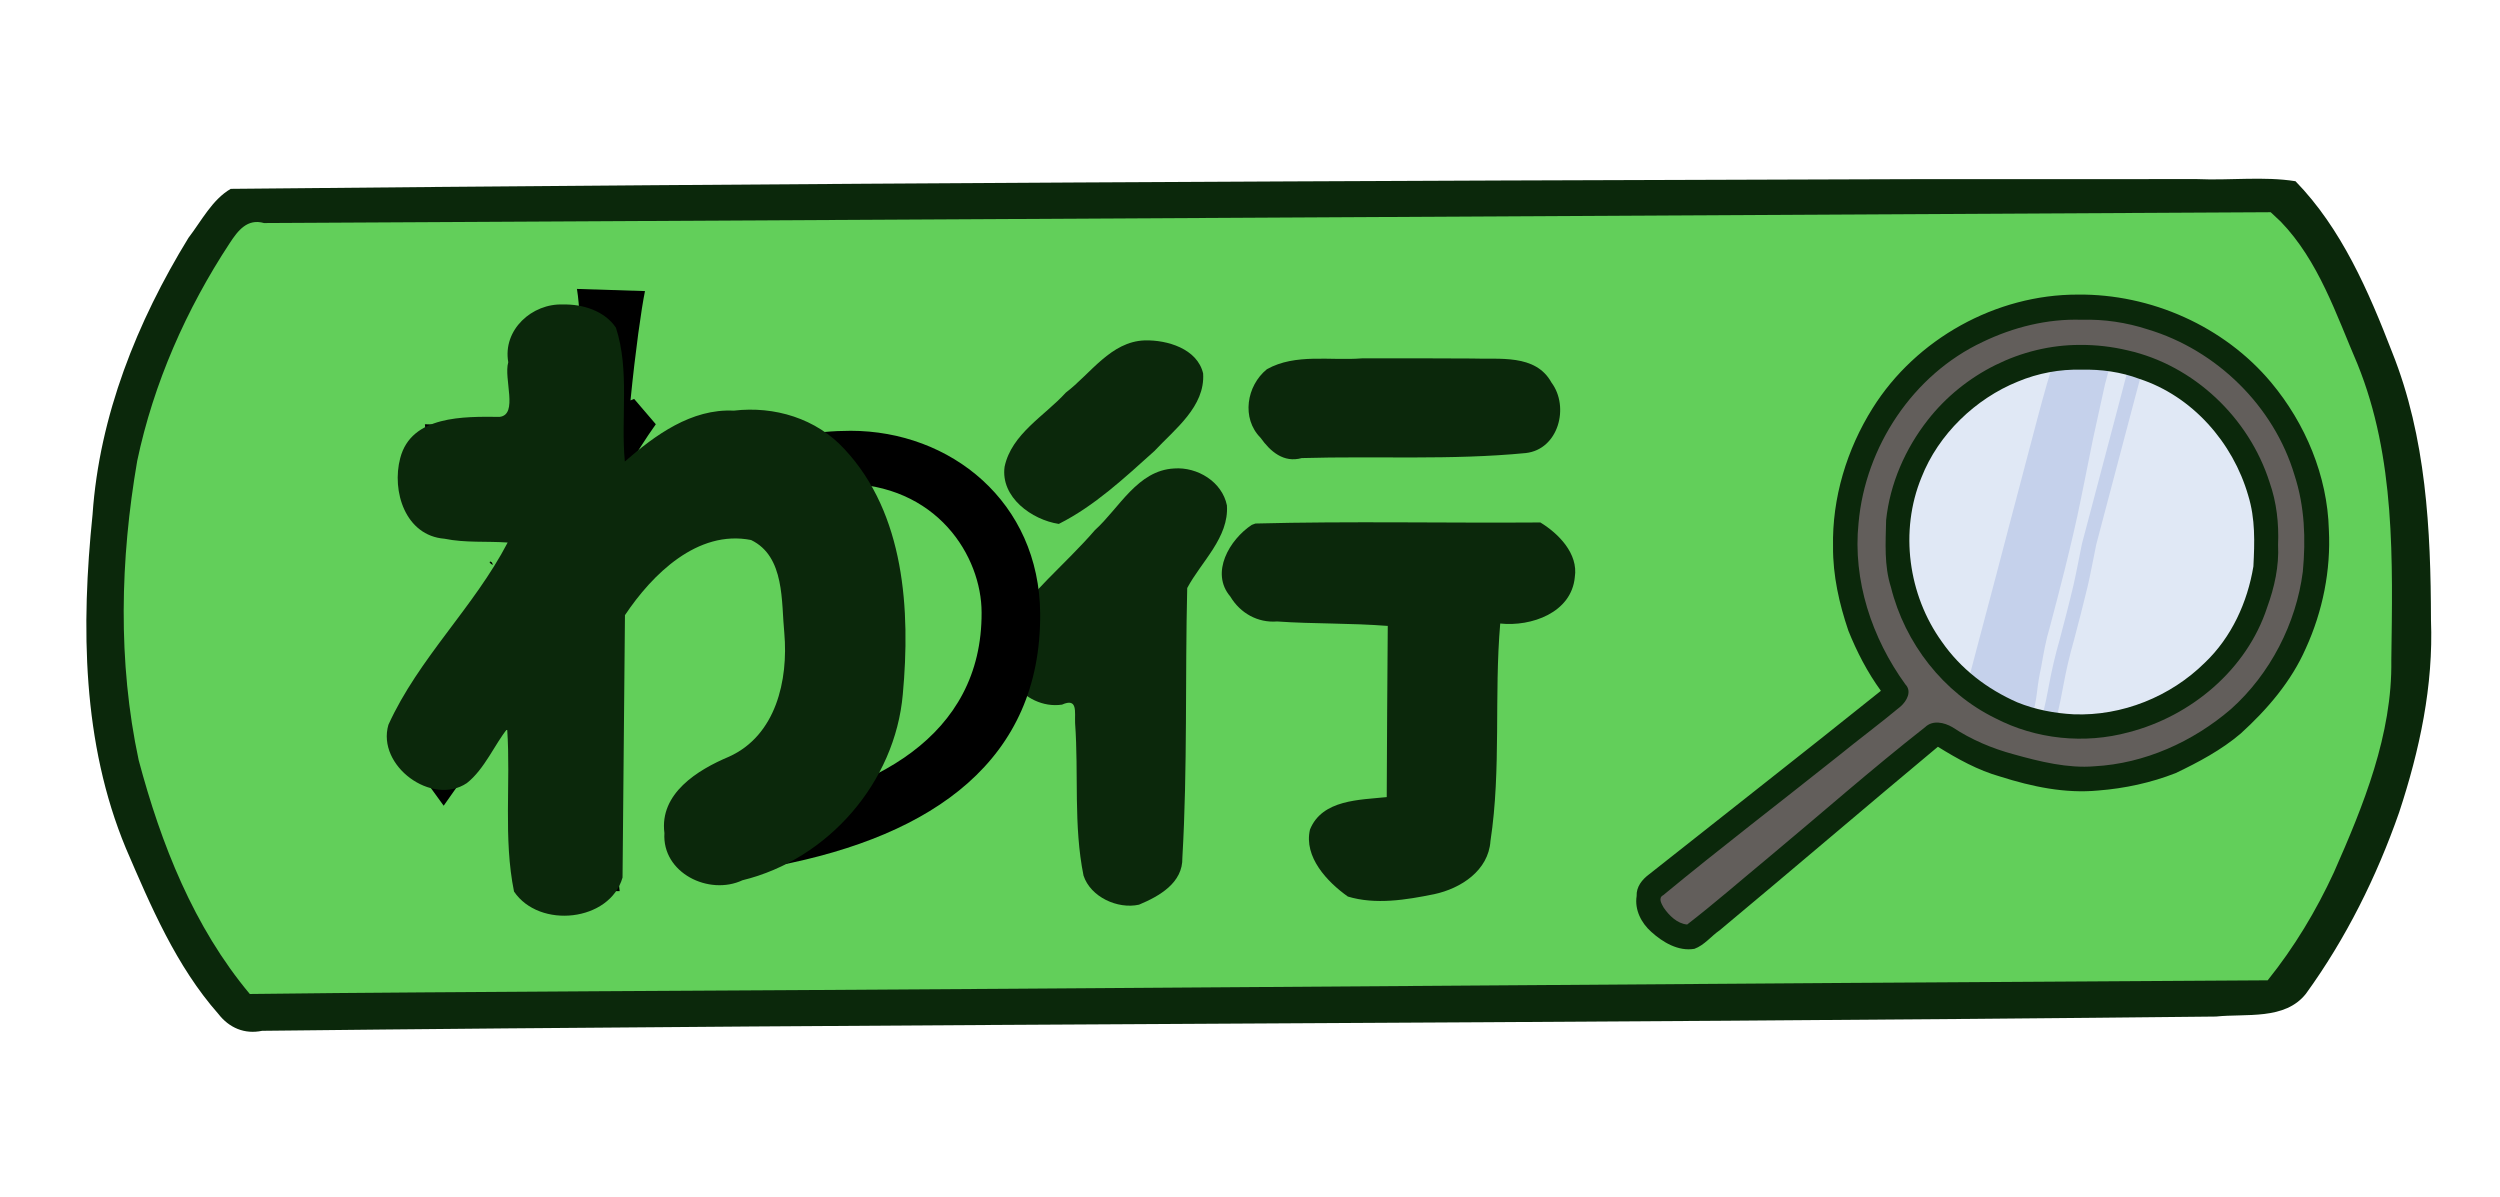
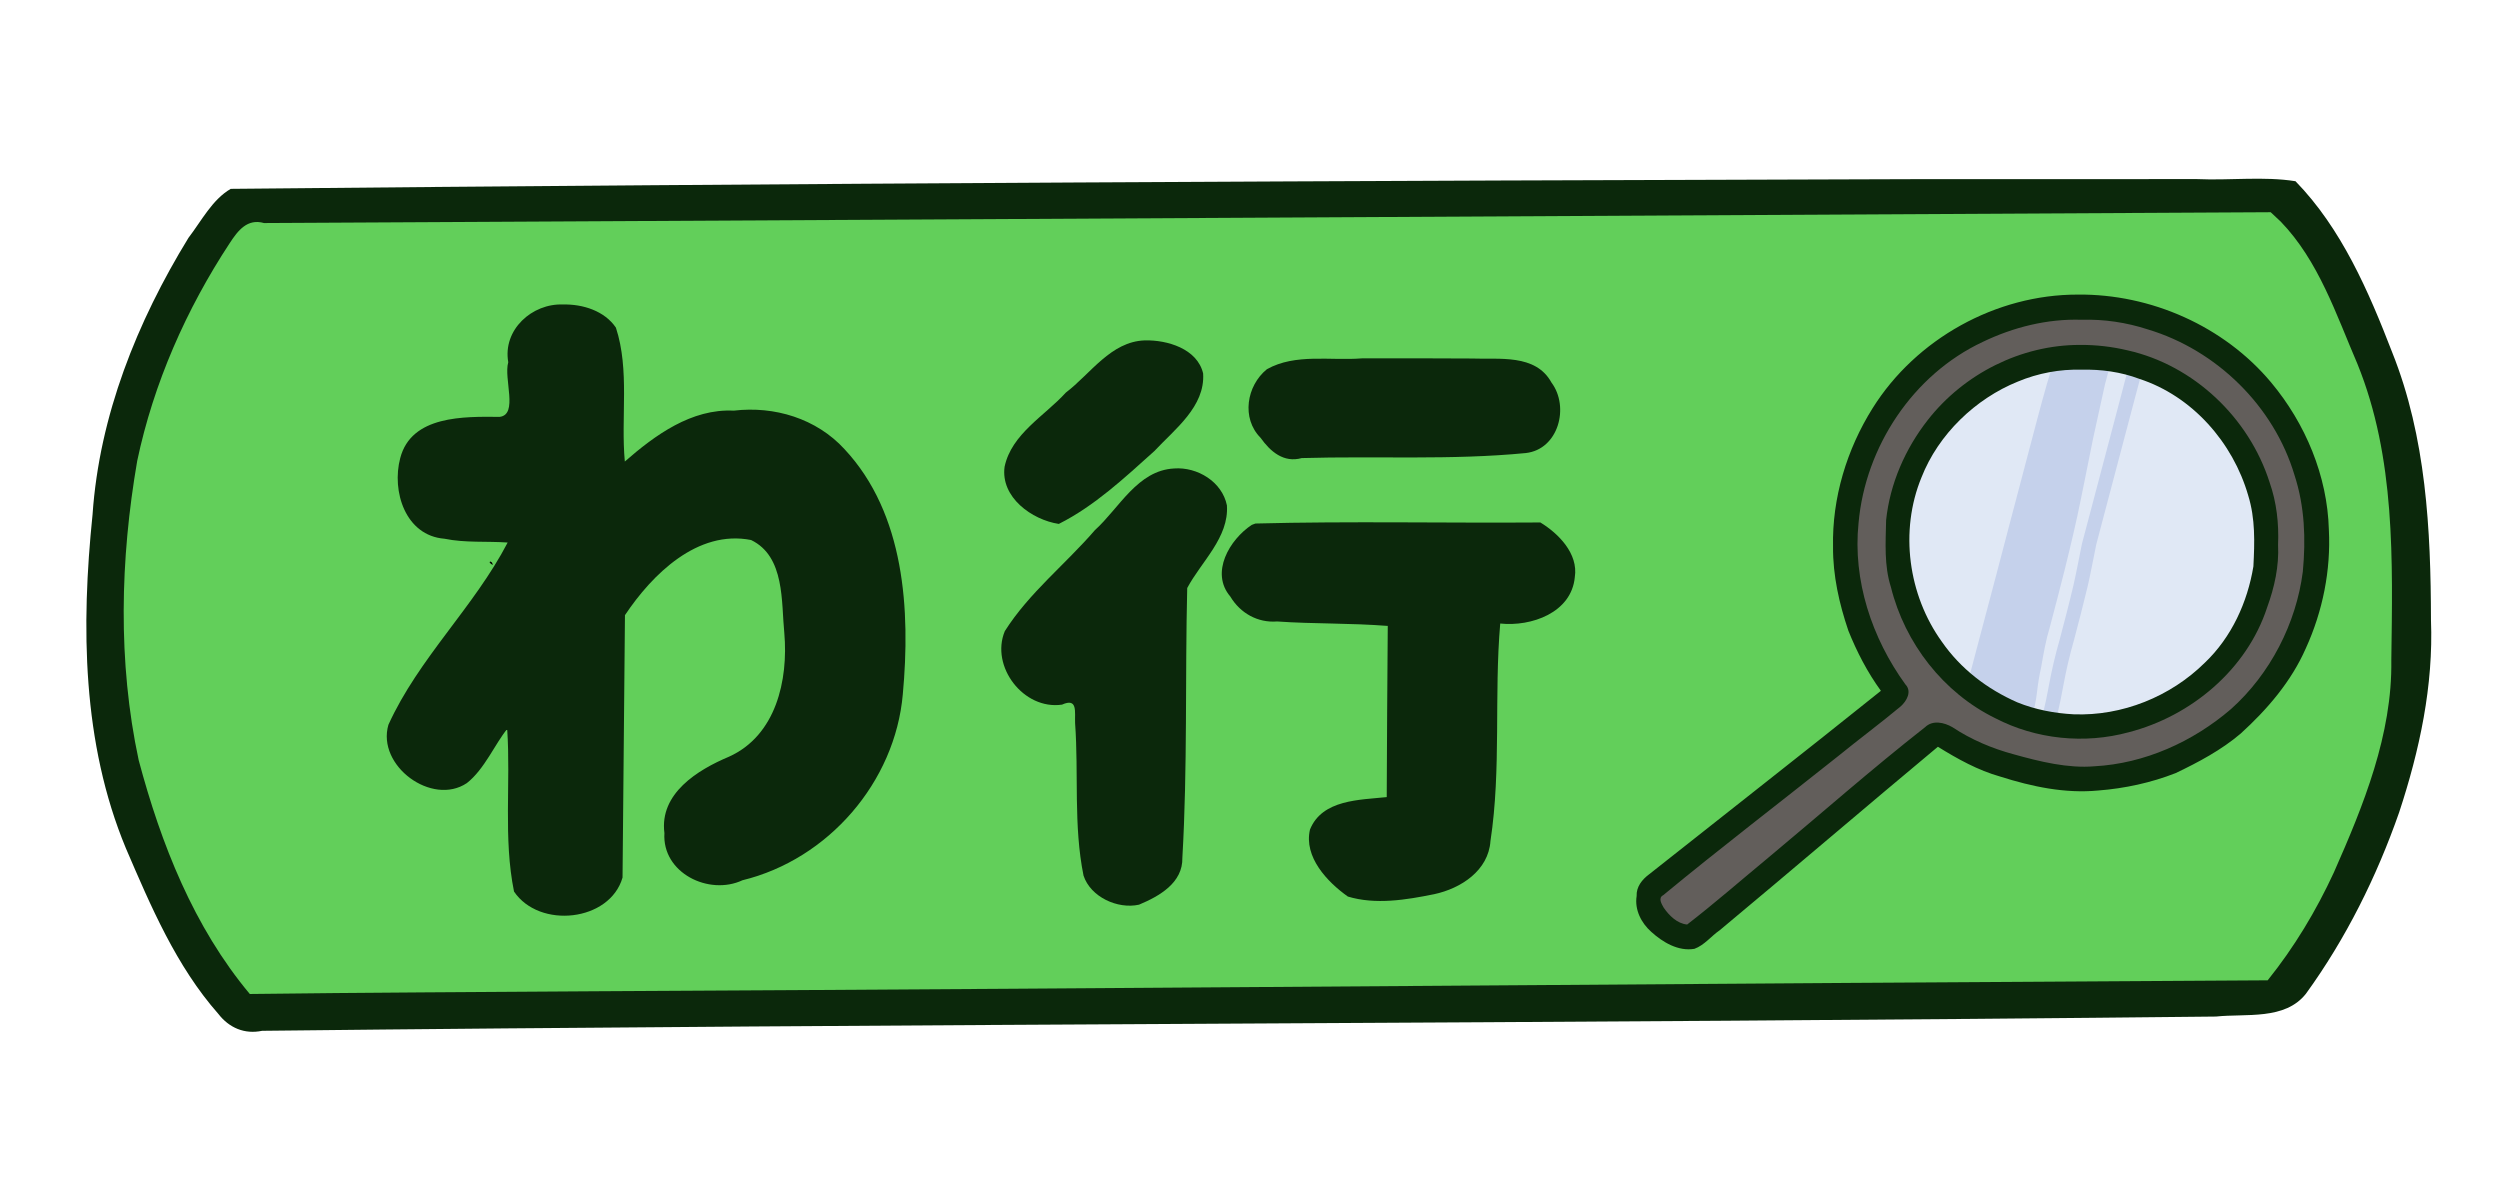
<svg xmlns="http://www.w3.org/2000/svg" viewBox="0 0 417.997 200" height="200" width="417.997" id="svg10" version="1.1">
  <defs id="defs14" />
  <g id="layer1">
    <path id="path21425" d="m 322.334,32.197 c -93.895,0.524 -187.791,1.014 -281.686,1.522 -2.623,0.674 -3.811,3.545 -5.532,5.432 -5.491,8.13 -9.464,17.225 -12.734,26.449 -5.488,16.163 -5.873,33.557 -4.64,50.423 1.719,16.725 8.054,32.8 17.089,46.896 1.782,2.351 3.264,5.127 5.73,6.802 27.686,0.032 55.398,-0.344 83.094,-0.471 85.316,-0.576 170.631,-1.192 255.947,-1.782 2.707,-0.68 3.734,-3.77 5.539,-5.663 6.111,-8.614 10.343,-18.428 13.913,-28.323 1.608,-5.061 3.313,-10.182 4.135,-15.415 -0.118,-15.774 1.267,-31.814 -2.155,-47.352 -2.517,-10.281 -6.957,-20.017 -11.991,-29.288 -2.214,-3.618 -4.76,-7.376 -8.476,-9.529 -19.409,0.043 -38.822,0.209 -58.233,0.299 z m 25.192,20.818 c 10.579,-0.066 21.395,4.364 28.428,12.362 6.973,7.408 10.557,17.803 9.562,27.938 -0.58,12.626 -8.162,24.577 -19.295,30.556 -6.353,3.529 -13.555,4.998 -20.715,4.624 -7.392,-0.842 -14.386,-3.526 -20.717,-7.371 -2.748,-0.819 -4.407,2.494 -6.496,3.728 -11.836,9.847 -23.413,20.019 -35.44,29.628 -1.492,1.455 -3.302,-0.772 -4.472,-1.586 -1.406,-1.17 -1.462,-3.566 0.369,-4.34 12.93,-10.493 26.267,-20.547 39.116,-31.098 1.909,-2.287 -1.052,-4.562 -2.039,-6.57 -8.031,-12.786 -7.325,-30.167 1.583,-42.403 6.783,-9.638 18.455,-15.535 30.117,-15.468 z m -250.151,2.051 c 3.531,-0.217 5.895,3.26 5.397,6.534 -0.488,2.105 1.131,4.293 3.389,3.788 11.512,0.151 23.058,0.335 34.584,0.504 2.729,2.521 4.269,7.148 1.26,10.1 -1.365,2.022 -4.224,0.673 -6.31,1.063 -10.892,0.073 -21.829,-0.146 -32.693,0.109 -3.109,0.714 -1.704,4.593 -2.011,6.87 -0.488,2.27 1.636,3.957 3.775,3.418 10.735,-0.326 22.402,1.042 30.809,8.383 6.082,4.825 9.199,12.837 8.616,20.436 0.549,8.006 -2.978,15.754 -7.509,22.279 -3.117,3.743 -6.3,8.271 -11.276,9.527 -2.966,0.053 -7.056,-3.193 -5.391,-6.381 4.169,-6.559 9.914,-12.493 11.454,-20.39 1.035,-5.732 1.197,-12.831 -3.498,-17.062 -2.236,-1.861 -5.081,0.241 -5.782,2.587 -5.644,11.878 -11.481,24.257 -21.833,32.864 -3.96,3.427 -9.28,5.4 -14.526,4.369 -5.497,-0.696 -10.85,-3.791 -13.131,-9.035 -3.93,-8.164 -3.751,-18.03 -0.499,-26.389 2.771,-5.919 7.541,-10.578 12.78,-14.416 2.38,-1.408 5.782,-2.83 5.602,-6.16 0.051,-3.327 0.607,-6.809 -0.287,-10.029 -2.149,-1.923 -5.349,-0.582 -7.963,-0.98 -3.749,-0.295 -8.436,1.063 -11.235,-2.21 -0.997,-1.705 -0.271,-3.829 -0.442,-5.768 -0.141,-2.692 3.371,-2.744 5.285,-3.116 4.365,-0.652 9.033,-0.407 13.531,-1.22 2.907,-1.803 1.155,-5.983 3.39,-8.319 1.092,-1.285 2.951,-1.39 4.513,-1.357 z m 93.738,5.52 c 2.29,-0.045 5.849,-0.164 6.662,2.539 -0.29,3.708 -3.79,6.007 -6.043,8.621 -4.588,4.291 -9.159,8.839 -14.718,11.848 -2.068,0.544 -4.133,-1.339 -5.161,-2.961 -1.041,-2.43 0.371,-4.793 2.189,-6.346 4.944,-4.701 9.819,-9.53 15.383,-13.526 0.524,-0.233 1.13,-0.146 1.689,-0.176 z m 43.736,2.781 c 6.698,0.11 13.468,-0.055 20.149,0.838 2.923,1.458 3.282,6.646 0.131,7.953 -7.342,0.998 -14.854,0.564 -22.22,0.856 -5.904,0.089 -11.809,0.103 -17.714,0.121 -1.726,-1.744 -4.002,-4.093 -2.53,-6.726 0.762,-2.507 3.546,-2.722 5.662,-2.678 5.522,-0.235 10.983,-0.369 16.522,-0.364 z m -37.872,18.458 c 2.699,-0.134 6.151,2.861 4.192,5.581 -1.635,3.738 -4.741,6.687 -6.208,10.452 -0.173,15.499 -0.347,30.999 -0.52,46.498 -2.09,1.912 -4.759,4.78 -7.858,3.01 -3.304,-1.311 -2.263,-5.287 -2.628,-7.978 -0.393,-7.831 -0.176,-15.787 -0.889,-23.637 -0.49,-2.114 -3.005,-2.635 -4.7,-1.642 -3.439,1.072 -7.033,-1.427 -7.416,-4.955 -0.542,-3.002 2.557,-4.936 4.135,-7.052 5.434,-5.521 10.775,-11.311 15.964,-17.136 1.601,-1.608 3.49,-3.299 5.928,-3.14 z m 37.164,9.189 c 7.663,0 15.326,0 22.989,0 1.698,1.596 3.667,3.673 2.518,6.226 -1.89,3.908 -6.707,3.56 -10.34,3.77 -3.261,0.646 -1.987,4.576 -2.294,6.934 -0.383,10.794 0.12,21.673 -1.314,32.399 -0.341,4.25 -4.953,5.566 -8.458,6.108 -3.352,0.308 -6.889,1.169 -10.198,0.352 -2.241,-1.519 -4.427,-3.936 -4.854,-6.663 1.248,-3.272 5.491,-2.613 8.203,-3.071 2.13,0.118 5.374,-0.416 4.921,-3.264 -0.115,-10.266 0.388,-20.568 0.369,-30.828 -0.575,-3.047 -4.33,-1.827 -6.519,-2.068 -5.975,-0.228 -12.018,0.513 -17.892,-0.831 -2.983,-0.967 -4.564,-5 -2.18,-7.382 1.168,-1.727 3.117,-1.913 5.071,-1.682 6.659,0 13.318,0 19.977,0 z" style="fill:#62cf5a;fill-opacity:1;stroke-width:0.356" />
    <path id="path21427" d="m 87.314,106.283 c -2.844,0.86 -3.884,4.157 -5.244,6.502 -2.012,4.527 -2.757,9.874 -1.4,14.671 2.095,3.947 7.584,5.701 11.519,3.619 2.179,-2.117 0.565,-5.507 0.526,-8.115 -0.95,-5.109 -1.133,-10.451 -2.831,-15.376 -0.499,-0.904 -1.543,-1.439 -2.569,-1.301 z" style="fill:#62cf5a;fill-opacity:1;stroke-width:0.356" />
    <path id="path21429" d="m 104.819,98.432 c -2.254,-0.346 -5.236,1.061 -4.449,3.765 0.684,4.576 0.972,9.307 1.995,13.775 0.875,2.274 4.173,1.442 4.647,-0.687 1.908,-4.446 4.144,-8.856 5.298,-13.559 0.012,-3.141 -3.703,-3.411 -6.042,-3.295 -0.483,-0.005 -0.966,-0.004 -1.449,0.001 z" style="fill:#62cf5a;fill-opacity:1;stroke-width:0.356" />
  </g>
  <g id="g18">
    <path id="path22" d="m 40.175,170.681 c -4.603,-1.281 -15.543,-20.419 -19.757,-34.561 -4.198,-14.087 -5.07,-21.236 -4.499,-36.881 0.783,-21.466 3.153,-32.074 10.734,-48.04 3.868,-8.147 5.375,-10.561 9.989,-16.002 l 2.015,-2.376 124.536,-0.757 c 68.495,-0.416 145.983,-0.797 172.197,-0.845 l 47.661,-0.088 3.362,4.066 c 4.182,5.058 11.321,19.845 14.123,29.254 3.118,10.469 3.936,16.31 4.518,32.257 0.42,11.514 0.234,15.917 -0.931,22.087 -2.269,12.011 -5.358,21.347 -10.402,31.439 -5.555,11.113 -10.281,17.459 -13.458,18.069 -1.251,0.24 -8.913,0.472 -17.028,0.515 -178.511,0.939 -318.796,1.861 -319.817,2.101 -0.716,0.168 -2.175,0.063 -3.242,-0.234 z m 264.043,-4.859 75.506,-0.543 3.238,-4.014 c 5.124,-6.352 12.475,-22.045 15.62,-33.343 2.749,-9.876 2.82,-10.561 2.788,-27.02 -0.05,-25.719 -1.875,-33.719 -12.824,-56.209 -1.259,-2.586 -3.563,-6.03 -5.121,-7.655 l -2.833,-2.953 -170.017,0.899 -170.017,0.899 -2.937,3.4 c -4.083,4.726 -11.823,21.188 -14.481,30.798 -5.016,18.136 -5.282,43.057 -0.644,60.374 3.016,11.262 10.251,26.832 15.446,33.241 l 3.171,3.912 93.799,-0.621 c 51.589,-0.342 127.777,-0.866 169.305,-1.164 z M 119.725,147.83 c -3.599,-3.501 -3.281,-5.956 1.514,-11.682 2.228,-2.661 4.99,-6.834 6.138,-9.274 3.731,-7.93 3.49,-17.269 -0.539,-20.816 -1.485,-1.307 -1.697,-1.077 -3.995,4.331 -7.2,16.942 -16.821,29.463 -26.484,34.466 -6.466,3.348 -17.191,1.433 -22.25,-3.974 -7.241,-7.738 -8.763,-22.808 -3.444,-34.111 2.497,-5.307 10.721,-13.742 15.131,-15.519 2.684,-1.082 2.752,-1.242 2.752,-6.495 v -5.386 h -7.763 c -6.955,0 -8.016,-0.212 -10.198,-2.038 -2.006,-1.679 -2.435,-2.716 -2.435,-5.887 0,-6.246 2.061,-7.596 12.389,-8.116 l 8.44,-0.425 0.248,-2.533 c 0.376,-3.847 1.904,-6.162 4.693,-7.107 5.623,-1.907 11.115,1.638 11.115,7.174 v 2.794 l 18.302,0.258 18.302,0.258 2.093,2.369 c 2.889,3.271 2.872,8.349 -0.037,11.179 l -2.13,2.073 h -19.133 -19.133 v 2.955 2.955 l 6.292,0.013 c 12.005,0.024 21.177,3.185 28.453,9.807 4.945,4.5 7.662,10.215 8.371,17.606 1.021,10.641 -2.52,20.963 -10.299,30.021 -6.917,8.053 -11.8,9.574 -16.395,5.104 z M 91.384,128.602 c -0.111,-0.555 -0.867,-5.629 -1.682,-11.275 -1.315,-9.117 -1.616,-10.091 -2.688,-8.702 -3.204,4.155 -4.816,8.528 -4.887,13.255 -0.064,4.247 0.218,5.166 2.021,6.587 2.276,1.793 7.586,1.892 7.236,0.135 z m 16.204,-19.838 c 1.461,-3.55 2.656,-6.866 2.656,-7.369 0,-0.523 -1.695,-0.915 -3.959,-0.915 h -3.959 l 0.52,4.011 c 0.286,2.206 0.73,5.661 0.986,7.677 0.257,2.016 0.609,3.528 0.783,3.359 0.174,-0.169 1.511,-3.212 2.973,-6.762 z m 78.473,40.697 c -4.206,-1.652 -4.649,-3.536 -4.649,-19.785 0,-11.807 -0.231,-14.955 -1.041,-14.167 -1.277,1.242 -5.426,1.32 -7.686,0.144 -2.516,-1.31 -4.542,-5.721 -3.95,-8.599 0.329,-1.602 2.911,-4.775 7.289,-8.96 3.729,-3.564 8.484,-8.688 10.567,-11.386 2.083,-2.698 4.942,-5.487 6.353,-6.197 5.013,-2.522 11.034,0.439 11.034,5.426 0,1.083 -1.545,4.182 -3.432,6.887 l -3.432,4.918 -0.256,23.816 -0.256,23.816 -2.834,2.463 c -2.928,2.544 -4.513,2.878 -7.704,1.625 z m 38.423,-1.743 c -1.371,-1.059 -3.061,-3.251 -3.757,-4.871 -1.161,-2.703 -1.127,-3.126 0.409,-5.136 1.382,-1.808 2.567,-2.264 6.794,-2.612 l 5.12,-0.422 0.236,-15.832 0.236,-15.832 h -11.235 c -10.821,0 -11.334,-0.081 -13.905,-2.186 -3.54,-2.898 -3.696,-7.103 -0.374,-10.098 l 2.296,-2.071 h 23.613 23.613 l 2.296,2.071 c 5.298,4.777 1.129,12.284 -6.823,12.284 h -3.779 l -0.277,18.788 c -0.311,21.142 -0.751,22.9 -6.379,25.499 -1.728,0.798 -5.943,1.651 -9.368,1.897 -5.563,0.399 -6.492,0.242 -8.718,-1.478 z M 171.932,83.939 c -2.005,-1.641 -2.67,-2.892 -2.67,-5.019 0,-3.196 0.495,-3.793 11.436,-13.783 6.919,-6.318 7.822,-6.876 11.123,-6.876 6.969,0 10.107,3.914 7.012,8.745 -3.557,5.551 -19.346,19.12 -22.249,19.12 -1.09,0 -3.183,-0.984 -4.651,-2.186 z m 40.251,-10.864 c -2.924,-2.844 -2.876,-7.084 0.109,-9.813 2.238,-2.046 2.252,-2.047 22.495,-2.047 20.243,0 20.257,0.002 22.495,2.047 3.146,2.875 3.124,7.709 -0.047,10.135 -2.166,1.657 -3.364,1.75 -22.605,1.75 h -20.318 z" style="fill:#000000;stroke-width:0.856" />
    <path style="fill:#e0e8f5;fill-opacity:1;stroke-width:0.395" d="m 355.056,61.271 c -14.471,-4.043 -31.096,5.388 -35.505,19.631 -1.648,5.456 -2.489,11.292 -0.69,16.833 3.061,12.793 15.068,23.001 28.371,23.12 13.023,-0.056 26.216,-8.586 29.846,-21.425 4.649,-14.54 -3.755,-31.982 -18.174,-37.1 -1.271,-0.392 -2.558,-0.731 -3.847,-1.058 z" id="path3453" />
    <path style="fill:#c5d1eb;fill-opacity:1;stroke-width:0.138" id="path3455" d="m 346.277,58.108 c -0.483,1.954 -1,3.899 -1.51,5.847 -0.636,3.011 -1.264,6.023 -1.963,9.021 -0.644,3.33 -1.32,6.653 -1.969,9.982 -0.784,4.035 -1.754,8.029 -2.759,12.013 -0.808,3.171 -1.653,6.333 -2.489,9.497 -0.69,2.216 -1.093,4.493 -1.511,6.77 -0.328,1.433 -0.567,2.87 -0.731,4.329 -0.09,0.827 -0.255,1.642 -0.425,2.455 0,0 7.226,0.314 7.226,0.314 v 0 c 0.17,-0.829 0.337,-1.66 0.427,-2.502 0.162,-1.448 0.389,-2.874 0.709,-4.297 0.397,-2.264 0.786,-4.529 1.46,-6.732 0.838,-3.164 1.669,-6.33 2.462,-9.506 0.989,-3.997 1.951,-8.001 2.756,-12.039 0.649,-3.325 1.369,-6.636 2.006,-9.964 0.684,-2.996 1.297,-6.007 1.976,-9.004 0.518,-1.95 1.033,-3.901 1.578,-5.844 0,0 -7.245,-0.342 -7.245,-0.342 z" />
    <path style="fill:#c5d1eb;fill-opacity:1;stroke-width:0.138" id="path3457" d="m 344.099,58.494 c -0.71,1.803 -1.263,3.662 -1.805,5.521 -0.572,1.989 -1.12,3.985 -1.648,5.987 -0.53,2.055 -1.082,4.105 -1.623,6.157 -0.551,2.1 -1.099,4.201 -1.66,6.298 -0.523,1.931 -1.019,3.869 -1.531,5.803 -0.656,2.475 -1.295,4.954 -1.946,7.431 -0.769,2.918 -1.54,5.836 -2.318,8.752 -0.672,2.538 -1.343,5.076 -2.014,7.614 -0.444,1.672 -0.902,3.34 -1.347,5.011 -0.223,0.837 -0.111,0.415 -0.335,1.269 0,0 7.221,0.341 7.221,0.341 v 0 c 0.228,-0.854 0.116,-0.431 0.335,-1.269 0.439,-1.67 0.863,-3.344 1.301,-5.014 0.668,-2.538 1.338,-5.076 2.008,-7.614 0.764,-2.919 1.535,-5.836 2.305,-8.753 0.66,-2.476 1.327,-4.951 1.979,-7.429 0.508,-1.935 1.034,-3.865 1.534,-5.802 0.548,-2.101 1.107,-4.2 1.664,-6.298 0.542,-2.052 1.068,-4.108 1.624,-6.157 0.533,-1.994 1.052,-3.992 1.63,-5.974 0.547,-1.839 1.088,-3.69 1.863,-5.448 0,0 -7.241,-0.426 -7.241,-0.426 z" />
    <path style="fill:#c5d1eb;fill-opacity:1;stroke-width:0.138" id="path3459" d="m 356.185,60.261 c -0.563,2.182 -1.141,4.359 -1.717,6.538 -0.712,2.704 -1.426,5.407 -2.14,8.111 -0.698,2.636 -1.395,5.273 -2.087,7.911 -0.711,2.699 -1.427,5.397 -2.141,8.095 -0.474,2.316 -0.9,4.639 -1.422,6.946 -0.716,3.046 -1.512,6.073 -2.307,9.099 -0.725,2.511 -1.316,5.047 -1.79,7.616 -0.269,1.502 -0.58,2.995 -0.933,4.479 -0.242,1.04 -0.567,2.058 -0.74,3.112 0,0 2.409,0.098 2.409,0.098 v 0 c 0.175,-1.05 0.499,-2.064 0.74,-3.1 0.35,-1.487 0.655,-2.984 0.922,-4.489 0.466,-2.566 1.057,-5.097 1.776,-7.604 0.794,-3.029 1.593,-6.057 2.315,-9.104 0.524,-2.304 0.953,-4.625 1.423,-6.94 0.711,-2.699 1.422,-5.397 2.135,-8.095 0.7,-2.636 1.395,-5.273 2.091,-7.91 0.714,-2.704 1.428,-5.407 2.144,-8.11 0.576,-2.18 1.15,-4.36 1.737,-6.537 0,0 -2.414,-0.114 -2.414,-0.114 z" />
    <path style="fill:#000000;stroke-width:0.184" d="m 279.445,156.404 c -0.931,-0.403 -3.016,-2.244 -3.585,-3.166 -0.757,-1.226 -0.965,-2.625 -0.599,-4.033 0.229,-0.88 0.431,-1.233 0.816,-1.424 0.282,-0.139 9.532,-7.395 20.557,-16.123 l 20.044,-15.869 -0.41,-0.485 c -1.895,-2.243 -4.382,-6.69 -5.791,-10.359 -1.045,-2.718 -2.246,-8.323 -2.448,-11.422 -0.778,-11.928 4.319,-24.602 13.055,-32.457 6.755,-6.074 15.032,-9.6 23.949,-10.204 8.629,-0.584 17.868,1.852 25.17,6.635 7.368,4.826 12.93,12.12 15.797,20.715 3.73,11.182 1.914,24.649 -4.675,34.67 -1.708,2.597 -5.509,6.862 -7.858,8.817 -2.598,2.161 -7.97,5.29 -11.146,6.492 -3.091,1.17 -8.37,2.286 -11.835,2.503 -4.426,0.277 -7.347,-0.062 -12.681,-1.471 -5.298,-1.399 -8.08,-2.573 -11.642,-4.913 -1.146,-0.753 -2.182,-1.339 -2.301,-1.303 -0.119,0.038 -2.039,1.611 -4.267,3.5 -2.228,1.889 -8.429,7.127 -13.78,11.639 -5.351,4.513 -12.508,10.554 -15.904,13.426 -3.396,2.871 -6.261,5.198 -6.368,5.17 -0.106,-0.026 -0.23,0.089 -0.276,0.26 -0.138,0.522 -1.854,0.253 -3.823,-0.599 z m 65.937,-35.472 c 7.877,0.721 16.488,-2.095 22.618,-7.397 4.897,-4.235 7.869,-8.926 9.511,-15.011 0.986,-3.658 1.217,-5.614 1.052,-8.954 -0.423,-8.574 -4.132,-16.362 -10.44,-21.925 -3.432,-3.027 -6.605,-4.804 -11.019,-6.173 -14.163,-4.391 -29.401,2.15 -36.369,15.614 -1.526,2.949 -2.947,8.294 -3.084,11.6 -0.315,7.657 2.056,14.945 6.809,20.934 3.475,4.379 8.181,7.751 13.8,9.891 1.34,0.51 4.868,1.214 7.121,1.42 z" id="path3450" />
    <path style="fill:#625e5b;fill-opacity:1;stroke-width:0.279" d="m 357.601,52.997 c -13.99,-3.666 -29.712,1.139 -39.071,12.205 -8.917,10.346 -12.126,25.529 -7.298,38.536 1.39,4.379 3.805,8.346 6.377,12.026 -0.686,1.798 -3.141,2.694 -4.52,4.128 -11.994,9.6 -24.198,18.947 -36.127,28.622 -2.043,1.466 -0.313,4.291 1.088,5.608 1.214,1.089 2.895,2.304 4.576,2.084 13.687,-10.989 26.797,-22.748 40.497,-33.736 2.235,-0.635 4.018,1.723 5.964,2.478 4.658,2.294 9.857,3.494 14.881,4.538 8.793,1.105 17.866,-1.247 25.231,-6.155 10.505,-6.462 17.175,-18.477 17.645,-30.747 0.763,-12.613 -5.101,-25.412 -15.266,-32.895 -4.136,-3.133 -8.915,-5.418 -13.975,-6.692 z m -1.452,7.273 c 11.98,3.001 21.418,13.733 23.019,25.957 1.063,6.823 -0.524,13.96 -3.828,19.968 -7.152,12.394 -23.266,18.945 -36.922,14.232 -10.236,-3.273 -18.229,-12.155 -20.735,-22.561 -3.159,-11.39 1.443,-24.083 10.523,-31.46 7.605,-6.556 18.307,-8.729 27.943,-6.136 z" id="path3470" />
  </g>
  <g style="display:inline;opacity:1" id="layer2">
    <path id="path21442" d="m 191.396,56.913 c -5.673,0.194 -9.052,5.589 -13.19,8.729 -3.55,3.913 -9.065,6.88 -10.24,12.395 -0.701,5.118 4.582,8.883 9.065,9.562 5.983,-3.004 11.016,-7.726 15.979,-12.183 3.406,-3.647 8.509,-7.441 8.152,-12.972 -0.966,-4.146 -6.026,-5.629 -9.766,-5.531 z" style="fill:#0b280b;fill-opacity:1;stroke-width:0.504" />
    <path id="path21444" d="m 196.314,78.328 c -6.131,0.316 -9.183,6.645 -13.24,10.304 -4.919,5.706 -11.026,10.498 -15.072,16.896 -2.449,5.902 3.14,13.219 9.566,12.286 2.663,-1.193 2.11,1.194 2.188,3.105 0.61,8.434 -0.288,17.13 1.41,25.485 1.182,3.574 5.701,5.648 9.272,4.858 3.372,-1.409 7.355,-3.633 7.253,-7.865 0.871,-15 0.447,-30.055 0.81,-45.076 2.339,-4.405 7.003,-8.448 6.638,-13.821 -0.804,-3.956 -4.943,-6.458 -8.826,-6.173 z" style="fill:#0b280b;fill-opacity:1;stroke-width:0.504" />
    <path id="path21446" d="m 227.727,59.916 c -5.249,0.431 -11.127,-0.868 -15.908,1.82 -3.4,2.77 -4.291,8.203 -1.051,11.467 1.631,2.289 3.854,4.228 6.883,3.387 12.476,-0.365 25.024,0.372 37.455,-0.84 5.475,-0.611 7.345,-7.717 4.297,-11.79 -2.668,-4.85 -8.775,-3.827 -13.373,-4.018 -6.101,-0.048 -12.202,-0.031 -18.303,-0.027 z" style="fill:#0b280b;fill-opacity:1;stroke-width:0.504" />
    <path id="path21448" d="m 209.282,87.765 c -3.687,2.446 -6.982,7.987 -3.575,11.974 1.655,2.774 4.579,4.428 7.825,4.169 6.158,0.436 12.347,0.244 18.5,0.754 -0.093,9.537 -0.119,19.075 -0.172,28.612 -4.501,0.479 -10.797,0.384 -12.833,5.428 -1.067,4.584 2.887,8.757 6.333,11.2 4.639,1.403 9.764,0.555 14.447,-0.398 4.448,-0.956 9.058,-3.937 9.397,-8.886 1.828,-12.041 0.589,-24.284 1.633,-36.365 5.189,0.553 11.915,-1.804 12.469,-7.753 0.618,-3.939 -2.761,-7.326 -5.759,-9.144 -15.872,0.118 -31.829,-0.236 -47.648,0.177 l -0.471,0.177 z" style="fill:#0b280b;fill-opacity:1;stroke-width:0.504" />
    <path id="path21450" d="m 321.74,29.949 c -94.388,0.253 -188.777,0.701 -283.161,1.627 -3.084,1.779 -4.899,5.368 -7.07,8.194 -8.59,14.011 -14.896,29.726 -16.033,46.254 -1.926,18.685 -1.751,38.187 5.568,55.797 4.162,9.686 8.415,19.707 15.457,27.695 1.807,2.337 4.385,3.45 7.326,2.834 108.89,-1.221 217.792,-1.203 326.682,-2.384 4.997,-0.535 11.518,0.657 15.043,-3.818 6.684,-9.221 11.831,-19.584 15.583,-30.322 3.418,-10.374 5.75,-21.188 5.321,-32.167 -0.031,-15.113 -0.804,-30.559 -6.49,-44.761 -3.939,-10.193 -8.471,-20.699 -16.162,-28.597 -5.299,-0.849 -10.989,-0.107 -16.435,-0.357 -15.21,0.002 -30.419,-0.009 -45.629,0.006 z m 59.586,7.095 c 6.353,6.577 9.285,15.554 12.831,23.796 6.38,15.708 5.891,32.875 5.668,49.537 0.188,12.426 -4.658,24.295 -9.607,35.499 -2.958,6.404 -6.615,12.493 -11.064,18.031 -93.162,0.517 -186.323,1.337 -279.486,1.829 -19.3,0.138 -38.6,0.213 -57.899,0.458 -9.39,-11.218 -14.849,-25.101 -18.58,-39.091 -3.524,-16.452 -3.08,-33.623 -0.249,-50.04 2.73,-12.973 8.209,-25.379 15.484,-36.436 1.359,-2.077 2.932,-4.131 5.715,-3.333 111.839,-0.602 223.677,-1.205 335.516,-1.811 0.557,0.521 1.113,1.041 1.67,1.562 z" style="fill:#0b280b;fill-opacity:1;stroke-width:0.504" />
    <path id="path21454" d="m 347.38,49.255 c -13.66,-0.019 -27.018,7.408 -34.268,18.974 -4.329,6.895 -6.8,15.026 -6.63,23.193 -0.037,4.779 1.029,9.518 2.56,14.022 1.42,3.543 3.193,6.969 5.442,10.059 -12.857,10.312 -25.84,20.448 -38.757,30.682 -1.17,0.868 -2.156,2.096 -2.084,3.632 -0.359,2.289 0.763,4.49 2.442,5.983 1.924,1.746 4.526,3.303 7.216,2.843 1.669,-0.604 2.805,-2.13 4.246,-3.116 12.201,-10.167 24.281,-20.511 36.466,-30.67 3.287,2.038 6.696,3.937 10.442,4.992 5.271,1.672 10.803,2.856 16.361,2.323 4.424,-0.342 8.83,-1.292 12.962,-2.914 3.817,-1.827 7.62,-3.847 10.856,-6.6 4.453,-4.05 8.472,-8.72 10.905,-14.28 2.816,-6.182 4.193,-13.021 3.844,-19.814 -0.243,-8.99 -3.916,-17.751 -9.653,-24.618 -7.875,-9.417 -20.117,-14.82 -32.352,-14.693 z m 0.636,4.209 c 3.792,-0.107 7.493,0.439 11.094,1.612 11.516,3.456 21.101,12.854 24.528,24.364 1.712,5.246 1.903,10.692 1.391,16.14 -1.106,8.667 -5.473,17.138 -12.004,22.97 -6.354,5.468 -14.457,9.124 -22.84,9.572 -4.396,0.377 -9.101,-0.775 -13.456,-1.993 -3.635,-0.975 -7.134,-2.451 -10.273,-4.535 -1.378,-0.803 -3.302,-1.253 -4.584,-0.01 -8.929,6.995 -17.444,14.513 -26.153,21.764 -4.531,3.747 -9.047,7.694 -13.631,11.231 -1.661,-0.149 -3.025,-1.508 -3.926,-2.826 -0.335,-0.601 -0.979,-1.626 -0.078,-2.076 9.582,-7.913 19.474,-15.466 29.205,-23.216 3.472,-2.825 7.073,-5.497 10.509,-8.36 1.017,-0.906 1.909,-2.501 0.778,-3.675 -5.6,-7.729 -8.818,-17.387 -7.829,-26.974 1.126,-12.748 9.1,-24.819 20.763,-30.285 5.121,-2.463 10.793,-3.885 16.496,-3.704 z m -24.416,71.1 c -0.021,0.006 -0.176,-0.044 0,0 z" style="fill:#0b280b;fill-opacity:1;stroke-width:0.178" />
    <path id="path21458" d="m 347.749,57.669 c -9.817,-0.011 -19.388,4.831 -25.414,12.542 -3.775,4.806 -6.341,10.663 -6.979,16.759 -0.074,3.742 -0.355,7.579 0.805,11.2 2.325,9.355 8.761,17.666 17.455,21.917 6.81,3.532 14.913,4.357 22.31,2.343 10.435,-2.7 19.743,-10.484 23.135,-20.867 1.224,-3.355 2.01,-6.894 1.829,-10.483 0.151,-3.54 -0.239,-7.099 -1.424,-10.452 -3.431,-10.763 -12.643,-19.551 -23.716,-22.045 -2.617,-0.625 -5.31,-0.935 -8.002,-0.914 z m 0.312,4.143 c 3.231,-0.077 6.562,0.37 9.63,1.531 8.842,2.877 15.654,10.63 18.208,19.506 1.203,3.89 1.07,7.832 0.866,11.851 -0.992,6.017 -3.657,11.854 -8.112,16.098 -5.751,5.686 -13.84,8.945 -21.941,8.633 -3.207,-0.167 -6.442,-0.785 -9.421,-2 -5.047,-2.218 -9.468,-5.6 -12.616,-10.136 -5.629,-7.819 -7.087,-18.508 -3.411,-27.46 2.836,-7.25 9.061,-13.183 16.11,-16.032 3.385,-1.417 7.058,-2.097 10.688,-1.991 z" style="fill:#0b280b;fill-opacity:1;stroke-width:0.178" />
  </g>
  <g id="layer3">
    <path d="m 79.851,63.039 c 6.995,9.325 12.519,19.62 18.271,29.727 0,0 14.953,-8.626 14.953,-8.626 v 0 C 107.239,74.021 101.655,63.738 95.122,54.044 c 0,0 -15.27,8.995 -15.27,8.995 z" id="path21473" style="fill:#62cf5a;fill-opacity:1" />
    <path d="m 83.115,58.625 c 0.311,0.312 0.677,0.578 0.934,0.935 1.518,2.111 4.054,6.639 5.089,8.556 4.057,7.514 7.608,15.277 11.224,23.008 4.796,10.788 9.808,21.485 14.452,32.34 3.721,8.098 0.429,6.156 15.871,-6.023 0.388,-0.306 -0.949,-0.322 -1.354,-0.606 -2.37,-1.662 -5.002,-4.327 -7.023,-6.233 -5.974,-5.955 -11.173,-12.606 -16.795,-18.88 -2.311,-2.58 -4.673,-5.114 -7.002,-7.678 -1.06,-1.21 -2.126,-2.415 -3.18,-3.631 -1.055,-1.218 -3.882,-4.494 -5.007,-5.97 C 90.104,74.154 90.068,73.329 89.755,73.514 73.649,83.038 71.633,78.96 76.989,85.676 c 0.792,1.107 1.631,2.182 2.375,3.322 0.101,0.154 2.712,4.444 3.031,5.377 0.071,0.208 -0.676,-0.3 -0.5,-0.432 C 86.605,90.426 92.527,88.339 96.4,83.918 97.416,82.759 94.98,81.182 94.271,79.814 91.821,74.536 89.396,69.242 87.109,63.891 c -0.594,-1.391 -1.21,-2.774 -1.73,-4.195 -0.265,-0.723 0.07,-2.57 -0.62,-2.226 -5.212,2.599 -9.66,6.507 -14.491,9.76 2.095,3.559 3.727,7.369 5.286,11.186 0.51,1.249 1.12,2.467 1.475,3.769 0.133,0.486 -0.47,1.766 -0.035,1.511 4.845,-2.848 9.227,-6.418 13.84,-9.627 -4.997,-4.552 -7.76,-10.864 -11.867,-16.115 -0.502,-0.641 -0.994,-2.072 -1.73,-1.724 -5.632,2.665 -10.523,6.675 -15.785,10.012 1.533,7.431 3.806,14.705 5.295,22.145 0.197,0.982 -0.524,3.343 0.408,2.977 5.45,-2.135 10.039,-6.024 15.058,-9.036 -0.317,-0.955 -1.302,-3.876 -1.425,-4.508 -1.137,-5.826 11.812,-16.59 -13.973,7.765 -0.671,0.634 1.459,1.139 2.113,1.79 0.994,0.99 1.882,2.083 2.822,3.124 0.859,0.948 1.718,1.897 2.578,2.845 0.625,0.665 1.259,1.322 1.876,1.994 0.408,0.445 0.891,0.838 1.2,1.357 0.634,1.063 2.229,6.097 2.317,6.371 0.617,1.923 1.193,3.858 1.79,5.787 2.529,7.738 4.809,15.564 7.544,23.235 0.287,0.806 0.116,2.653 0.931,2.393 5.698,-1.822 10.759,-5.234 16.138,-7.85 -0.465,-1.245 -0.932,-2.489 -1.394,-3.736 -3.078,-8.305 -0.857,-2.29 -4.21,-11.717 -1.328,-3.733 -3.049,-8.703 -4.689,-12.405 -0.379,-0.855 -0.886,-1.647 -1.33,-2.47 -5.446,2.937 -11.493,4.963 -16.339,8.81 -1.036,0.823 0.171,2.641 0.252,3.962 0.325,5.263 0.242,4.432 0.636,9.745 0.343,4.621 1.23,3.096 -0.488,5.152 4.413,-3.284 10.02,-5.391 13.239,-9.851 0.986,-1.366 -2.395,-2.377 -3.487,-3.66 -1.388,-1.629 -2.673,-3.345 -3.946,-5.065 -1.261,-1.703 -2.38,-3.51 -3.655,-5.203 -0.887,-1.177 -1.415,-3.832 -2.824,-3.402 -6.064,1.852 -11.052,6.218 -16.577,9.327 0.641,5.671 1.398,11.346 2.515,16.945 0.269,1.348 0.371,2.767 0.949,4.014 0.245,0.528 0.911,1.366 1.398,1.046 5.563,-3.652 10.487,-8.194 15.73,-12.291 0.345,-3.175 0.197,-6.371 0.37,-9.553 0.392,-7.192 4.424,-11.007 -14.448,6.665 -0.873,0.817 0.821,2.246 1.212,3.376 0.658,1.9 1.29,3.809 1.935,5.713 0.602,1.871 3.05,9.582 3.859,11.708 0.411,1.08 0.326,3.505 1.428,3.158 18.098,-5.692 16.946,-4.635 15.318,-15.184 -3.776,-6.372 -1.711,-3.747 -16.588,8.97 -0.889,0.76 -0.008,2.338 -0.003,3.507 0.013,3.078 0.16,6.162 0.011,9.237 4.763,-3.574 10.591,-6.056 14.29,-10.723 1.06,-1.338 -1.369,-3.128 -2.083,-4.678 -1.281,-2.778 -2.819,-7.432 -6.023,-8.739 -0.461,-0.188 -0.985,-0.14 -1.478,-0.21 -0.685,0.109 -0.608,0.294 -0.947,-0.225 -3.718,-5.7 4.473,-8.02 -16.289,8.283 -0.77,0.605 0.418,1.913 0.649,2.865 0.29,1.194 0.611,2.38 0.916,3.57 0.527,1.783 1.285,4.922 2.378,6.569 0.522,0.786 1.326,1.342 1.989,2.014 0,0 14.977,-9.256 14.977,-9.256 v 0 c -0.557,-0.461 -1.254,-0.792 -1.672,-1.382 -1.076,-1.517 -1.787,-4.63 -2.258,-6.264 -0.262,-1.165 -0.584,-2.319 -0.786,-3.496 -0.131,-0.766 0.527,-2.566 -0.211,-2.322 -13.586,4.494 -18.567,2.779 -14.959,8.403 0.341,0.532 0.586,1.15 1.051,1.578 0.266,0.245 0.688,0.226 1.032,0.339 0.303,-0.221 0.54,-0.593 0.908,-0.663 1.834,-0.348 2.65,1.628 3.381,2.895 7.451,12.92 -1.81,12 20.887,3.415 -0.153,-3.029 -0.229,-6.081 -0.112,-9.113 0.043,-1.106 1.327,-3.553 0.247,-3.312 -18.889,4.22 -19.641,3.517 -14.841,6.935 0.13,0.975 0.349,1.943 0.39,2.926 0.285,6.892 -6.375,11.006 15.078,-4.595 0.877,-0.638 -1.077,-1.888 -1.488,-2.891 -1.208,-2.948 -2.967,-8.79 -3.871,-11.663 -0.602,-1.941 -1.186,-3.887 -1.806,-5.823 -0.445,-1.39 0.039,-4.452 -1.39,-4.153 -5.85,1.225 -11.107,4.59 -16.136,7.822 -0.732,0.471 -0.066,1.74 -0.097,2.609 -0.224,6.365 0.003,3.06 -0.615,9.322 4.785,-1.95 9.456,-4.208 14.355,-5.85 0.374,-0.125 -0.136,1.497 -0.311,1.143 -0.586,-1.184 -0.747,-2.538 -1.019,-3.831 -0.402,-1.915 -0.713,-3.848 -0.998,-5.783 -0.926,-6.296 -0.771,-4.638 -0.595,-10.025 -4.868,2.229 -10.504,3.243 -14.603,6.687 -1.091,0.917 1.997,2.042 2.874,3.166 2.659,3.41 4.744,7.248 7.631,10.492 1.141,1.433 1.748,4.432 3.562,4.183 6.273,-0.861 11.749,-4.726 17.623,-7.089 0.483,-3.101 0.261,-0.81 -0.117,-5.75 -0.125,-1.635 -0.24,-3.27 -0.319,-4.908 -0.077,-1.585 -0.195,-3.171 -0.15,-4.757 0.029,-1.041 1.376,-3.372 0.371,-3.101 -5.377,1.45 -10.088,4.721 -15.132,7.081 0.475,0.704 1.05,1.349 1.424,2.111 1.687,3.437 3.507,8.795 4.708,12.278 0.123,0.357 3.592,10.703 3.904,11.81 0.183,0.649 0.221,1.331 0.331,1.996 5.23,-2.487 10.854,-4.273 15.689,-7.46 0.677,-0.446 -0.734,-1.447 -1.033,-2.201 -2.987,-7.541 -5.114,-15.405 -7.597,-23.115 -0.566,-1.96 -1.118,-3.924 -1.699,-5.879 -0.416,-1.398 -1.549,-5.521 -2.508,-7.129 -0.321,-0.539 -0.85,-0.923 -1.29,-1.37 -4.19,-4.267 0.612,0.835 -4.513,-4.698 -0.941,-1.098 -1.859,-2.217 -2.823,-3.295 -0.796,-0.889 -1.323,-2.975 -2.457,-2.604 -18.088,5.921 -18.061,5.297 -14.345,16.074 5.197,-2.841 10.896,-4.913 15.59,-8.524 0.806,-0.62 -0.401,-1.994 -0.634,-2.983 -1.685,-7.154 -3.837,-14.247 -4.651,-21.573 -5.035,2.327 -10.377,4.08 -15.105,6.981 -0.597,0.366 1.234,0.717 1.693,1.247 1.079,1.244 1.95,2.654 2.872,4.018 2.975,4.398 5.641,9.037 9.23,12.992 5.53,-2.76 11.348,-5.006 16.59,-8.281 0.534,-0.334 -0.165,-1.258 -0.365,-1.855 -0.433,-1.29 -1.005,-2.529 -1.527,-3.786 -1.652,-3.981 -3.37,-7.941 -5.33,-11.782 -5.372,2.62 -11.135,4.556 -16.115,7.861 -0.673,0.447 0.537,1.525 0.844,2.272 2.801,6.811 6.085,13.417 8.954,20.199 4.486,9.573 0.966,5.848 18.9,-1.997 0.279,-0.122 -0.204,-0.576 -0.348,-0.843 -1.659,-3.074 -3.583,-6.022 -5.574,-8.888 -5.051,-7.038 -1.586,-3.857 -17.592,5.826 -0.351,0.212 0.52,0.635 0.785,0.947 1.384,1.628 3.825,4.448 5.128,5.943 1.066,1.222 2.137,2.439 3.206,3.659 2.344,2.544 4.736,5.044 7.062,7.605 5.693,6.266 10.93,12.936 16.828,19.019 5.41,5.385 2.182,2.316 6.923,6.582 0.706,0.636 1.242,2.314 2.107,1.921 17.219,-7.84 17.506,-5.231 13.561,-13.352 -4.921,-10.729 -10.059,-21.36 -14.88,-32.136 -3.61,-7.78 -7.162,-15.59 -11.075,-23.225 -0.909,-1.774 -3.632,-6.941 -4.968,-9.021 -0.434,-0.676 -0.973,-1.28 -1.459,-1.92 0,0 -14.611,10.078 -14.611,10.078 z" id="path21475" style="fill:#62cf5a;fill-opacity:1" />
    <path d="m 95.353,52.533 c 3.248,7.579 6.049,15.342 8.661,23.159 4.302,13.919 8.836,27.757 13.629,41.515 2.399,6.813 5.25,13.449 8.005,20.121 1.866,4.521 3.71,9.031 5.729,13.485 4.655,6.572 2.274,4.438 17.925,-6.704 0.982,-0.699 0.19,-2.404 0.268,-3.607 0.425,-6.61 0.427,-13.155 0.342,-19.778 -0.668,-18.556 -3.962,-36.857 -7.525,-55.035 -2.432,-10.97 -1.928,-12.85 -18.104,2.601 -1.233,1.178 0.34,3.394 0.543,5.087 0.963,8.053 1.003,7.659 2.423,16.414 1.465,8.534 2.939,17.067 4.399,25.601 0.052,0.305 1.255,7.753 1.691,9.116 0.127,0.397 0.471,0.688 0.707,1.032 5.188,-3.589 11.216,-6.195 15.563,-10.766 1.148,-1.207 -0.356,-3.314 -0.607,-4.961 -1.671,-10.963 -4.334,-21.782 -6.603,-32.631 -0.085,-0.426 -2.421,-12.054 -2.626,-13.297 -0.177,-1.072 0.644,-3.662 -0.357,-3.24 -16.116,6.799 -15.965,5.419 -12.778,14.468 1.548,4.656 2.768,9.421 4.4,14.05 0.338,0.958 0.64,1.94 1.123,2.834 0.245,0.454 0.576,1.4 1.03,1.154 5.638,-3.055 10.763,-6.973 16.145,-10.459 0.506,-6.56 0.163,-1.66 0.564,-8.942 0.129,-2.34 0.117,-5.654 0.94,-8.009 0.192,-0.548 1.492,-1.718 0.985,-1.436 -4.923,2.74 -9.584,5.927 -14.376,8.89 1.494,1.93 1.904,4.672 2.404,6.994 0.144,0.668 1.074,4.744 0.693,5.806 -0.137,0.382 -0.749,0.314 -1.123,0.47 4.516,-3.103 9.903,-5.219 13.549,-9.309 0.87,-0.976 -1.934,-1.769 -2.792,-2.756 -1.193,-1.372 -2.288,-2.828 -3.349,-4.305 -3.211,-4.471 -5.883,-9.298 -8.843,-13.933 -7.526,-4.359 -4.707,-3.585 -18.963,9.587 -1.294,1.196 -0.436,3.497 -0.617,5.249 -0.125,1.21 -0.417,7.414 -1.311,9.078 -0.253,0.47 -0.985,0.41 -1.478,0.615 4.753,-3.098 10.073,-5.465 14.26,-9.295 0.711,-0.65 -0.881,-1.715 -1.247,-2.606 -0.469,-1.141 -0.86,-2.313 -1.254,-3.482 -0.374,-1.109 -0.768,-2.214 -1.049,-3.349 -0.109,-0.441 0.276,-1.587 -0.115,-1.357 -5.035,2.963 -9.63,6.616 -14.444,9.924 5.888,10.66 10.53,21.953 15.488,33.061 0,0 14.966,-8.442 14.966,-8.442 v 0 c -5.108,-11.21 -9.879,-22.576 -15.261,-33.659 -5.457,2.472 -11.137,4.501 -16.371,7.415 -0.448,0.249 0.229,0.999 0.377,1.49 0.343,1.138 0.714,2.269 1.096,3.395 4.092,12.04 1.817,7.466 19.913,0.203 0.289,-0.518 0.705,-0.984 0.866,-1.555 0.708,-2.506 0.817,-6.715 1.2,-9.076 0.258,-1.593 2.668,-4.896 1.064,-4.722 -35.382,3.857 -16.531,5.81 -12.173,6.331 0.848,1.262 1.732,2.501 2.544,3.786 1.057,1.671 2.009,3.407 3.062,5.08 2.087,3.317 4.257,6.595 6.717,9.653 0.939,1.167 1.514,3.646 2.983,3.359 6.195,-1.21 11.635,-4.9 17.453,-7.35 0.162,-0.527 0.454,-1.03 0.487,-1.58 0.094,-1.563 -0.607,-4.692 -0.907,-6.05 -0.684,-3.092 -1.296,-6.285 -3.3,-8.837 -5.413,2.852 -11.029,5.348 -16.238,8.557 -0.557,0.343 -0.516,1.211 -0.654,1.851 -0.241,1.118 -0.373,2.26 -0.479,3.399 -0.412,4.454 -0.236,8.977 -1.223,13.37 4.949,-2.139 9.989,-4.078 14.846,-6.417 0.249,-0.12 -0.592,-0.143 -0.738,-0.378 -0.513,-0.822 -0.819,-1.758 -1.16,-2.665 -1.73,-4.6 -2.906,-9.387 -4.39,-14.066 -3.649,-11.355 -2.679,-11.598 -18.038,2.158 -0.814,0.729 0.376,2.153 0.595,3.223 0.399,1.954 0.842,3.898 1.257,5.849 0.523,2.452 1.039,4.906 1.558,7.359 1.821,8.53 3.784,17.052 5.24,25.654 0.39,2.304 0.75,4.615 1.007,6.937 0.177,1.603 -1.31,4.994 0.295,4.83 5.509,-0.561 10.214,-4.28 15.321,-6.42 -1.478,-0.292 -0.513,0.024 -1.24,-3.32 -2.239,-10.302 -3.727,-20.766 -5.605,-31.135 -0.802,-5.638 -1.667,-10.79 -2.035,-16.441 -0.101,-1.552 1.491,-4.848 -0.054,-4.666 -29.089,3.433 -16.237,2.001 -14.272,8.149 0.519,1.623 0.813,3.309 1.219,4.964 3.83,18.015 7.056,36.23 7.443,54.695 -0.03,6.36 0.077,8.73 -0.358,14.804 -0.116,1.62 -0.19,3.253 -0.501,4.847 -0.17,0.873 -1.776,2.778 -0.932,2.499 17.007,-5.627 18.394,-3.158 13.77,-8.478 -5.238,-10.831 -9.622,-22.071 -13.924,-33.298 -2.603,-7.429 -5.21,-14.852 -7.567,-22.364 -2.417,-7.703 -1.914,-6.453 -4.15,-13.812 -0.552,-1.815 -1.132,-3.62 -1.699,-5.43 -2.642,-7.873 -5.502,-15.671 -8.485,-23.421 0,0 -15.434,8.668 -15.434,8.668 z" id="path21477" style="fill:#62cf5a;fill-opacity:1" />
    <path d="m 109.376,63.078 c 5.385,11.247 9.435,23.071 13.339,34.895 0.472,1.513 0.943,3.026 1.415,4.539 0,0 15.272,-8.392 15.272,-8.392 v 0 c -0.502,-1.505 -1.005,-3.011 -1.507,-4.516 -4.113,-11.877 -8.259,-23.763 -13.215,-35.319 0,0 -15.304,8.793 -15.304,8.793 z" id="path21479" style="fill:#62cf5a;fill-opacity:1" />
    <path d="m 99.675,112.841 c 3.213,6.242 5.902,12.756 8.692,19.199 1.975,4.328 3.692,8.784 5.957,12.972 1.589,3.436 3.48,6.741 4.822,10.285 0.606,1.225 0.563,2.651 0.942,3.928 1.863,6.28 10.744,-4.283 16.78,-8.306 0,0 -16.049,7.539 -16.049,7.539 v 0 c 8.287,-4.751 13.469,-14.096 15.118,-7.122 0.037,0.158 -0.18,-0.276 -0.224,-0.432 -0.388,-1.393 -0.515,-2.871 -1.13,-4.204 -1.42,-3.594 -3.335,-6.97 -4.943,-10.482 -2.28,-4.118 -3.972,-8.528 -5.994,-12.775 -2.89,-6.491 -5.661,-13.039 -8.634,-19.489 0,0 -15.336,8.889 -15.336,8.889 z" id="path21481" style="fill:#62cf5a;fill-opacity:1" />
    <path d="m 89.217,117.496 c 1.972,6.569 3.841,13.166 5.866,19.718 0.864,2.612 1.635,5.252 2.375,7.901 0,0 15.457,-8.426 15.457,-8.426 v 0 c -0.776,-2.65 -1.558,-5.299 -2.451,-7.912 -2.085,-6.496 -4.037,-13.04 -5.618,-19.68 0,0 -15.629,8.399 -15.629,8.399 z" id="path21483" style="fill:#62cf5a;fill-opacity:1" />
    <path d="m 74.467,132.986 c 2.371,6.074 4.549,12.221 6.769,18.351 0.506,1.493 1.275,2.67 2.388,3.743 0,0 15.013,-9.455 15.013,-9.455 v 0 c -1.119,-0.574 -1.518,-1.717 -2.023,-2.825 -2.297,-6.049 -4.537,-12.122 -6.591,-18.259 0,0 -15.556,8.444 -15.556,8.444 z" id="path21485" style="fill:#62cf5a;fill-opacity:1" />
    <path d="m 68.011,140.264 c 1.539,3.768 3.336,7.43 5.312,10.987 1.018,1.119 1.416,2.084 3.546,0.891 6.018,-3.37 11.864,-7.073 17.456,-11.111 1.07,-0.773 1.622,-2.086 2.346,-3.189 1.863,-2.841 2.306,-4.047 3.738,-7.082 0.429,-1.072 0.858,-2.144 1.287,-3.216 0,0 -15.92,7.346 -15.92,7.346 v 0 c -0.434,1.032 -0.868,2.063 -1.302,3.095 -1.442,2.83 -1.972,4.151 -3.884,6.742 -0.765,1.037 -3.705,3.388 -2.493,2.952 4.438,-1.594 8.183,-4.74 12.533,-6.559 0.697,-0.291 -0.663,1.447 -1.295,1.861 -0.25,0.164 -0.474,-0.365 -0.711,-0.547 -2.007,-3.469 -3.769,-7.092 -5.133,-10.863 0,0 -15.479,8.694 -15.479,8.694 z" id="path21487" style="fill:#62cf5a;fill-opacity:1" />
    <path d="m 82.937,134.669 c 2.153,4.7 3.703,9.645 5.39,14.523 0.659,1.578 1.124,3.767 2.787,4.687 0.525,0.29 1.152,0.332 1.728,0.498 0,0 14.328,-10.381 14.328,-10.381 v 0 c -0.356,0.154 -0.68,0.467 -1.068,0.461 -1.472,-0.019 -1.881,-3.01 -2.364,-3.785 -1.731,-4.862 -3.357,-9.764 -5.262,-14.562 0,0 -15.54,8.559 -15.54,8.559 z" id="path21489" style="fill:#62cf5a;fill-opacity:1" />
  </g>
  <g id="layer4">
-     <text id="text21585" y="144.401" x="61.482" style="font-size:121.025px;line-height:1.25;font-family:'Corporate Logo Rounded';-inkscape-font-specification:'Corporate Logo Rounded';stroke-width:3.026" xml:space="preserve">
-       <tspan style="stroke-width:3.026" y="144.401" x="61.482" id="tspan21583">わ</tspan>
-     </text>
    <path id="path21587" d="m 94.179,50.911 c -5.209,-0.227 -10.154,4.221 -9.199,9.655 -0.801,2.758 1.721,8.771 -1.445,9.135 -5.928,-0.057 -14.764,-0.269 -16.619,6.9 -1.461,5.517 0.85,12.959 7.399,13.475 3.475,0.713 7.079,0.389 10.566,0.633 -5.608,10.783 -14.912,19.385 -19.941,30.479 -1.985,6.846 7.286,13.645 13.112,9.748 2.967,-2.314 4.79,-6.706 6.749,-9.043 0.612,9.023 -0.661,18.296 1.143,27.173 4.257,6.299 16.029,5.016 18.144,-2.34 0.134,-14.624 0.269,-29.248 0.404,-43.872 4.568,-6.84 12.142,-14.326 21.087,-12.564 5.704,2.75 5.032,10.404 5.56,15.58 0.677,7.849 -1.381,17.11 -9.264,20.654 -5.234,2.2 -11.645,6.15 -10.785,12.764 -0.422,6.668 7.45,10.513 13.052,7.889 14.331,-3.496 25.524,-16.391 26.807,-31.107 1.287,-14.013 0.35,-30.161 -9.754,-40.978 -4.696,-5.123 -11.701,-7.237 -18.513,-6.434 -7.073,-0.346 -13.146,4.083 -18.212,8.508 -0.689,-7.395 0.839,-15.256 -1.49,-22.382 -1.901,-2.812 -5.544,-3.946 -8.803,-3.873 z" style="fill:#0b280b;fill-opacity:1;stroke-width:0.712" />
  </g>
  <g style="display:inline" id="layer5" />
</svg>
